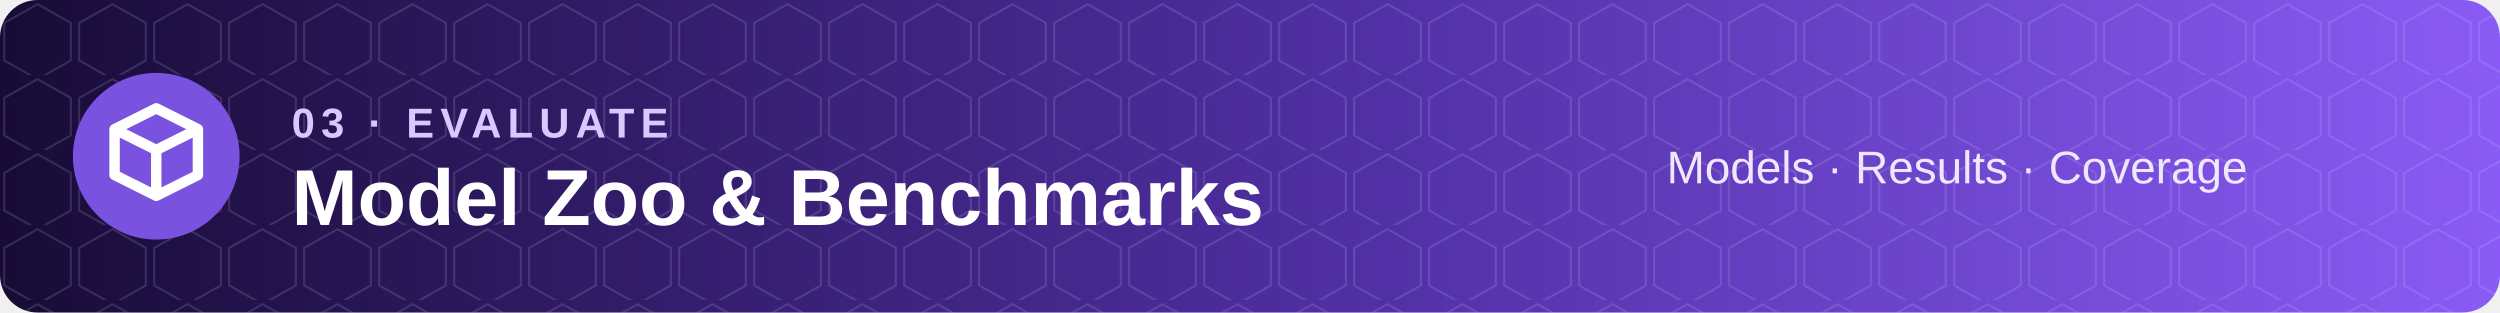
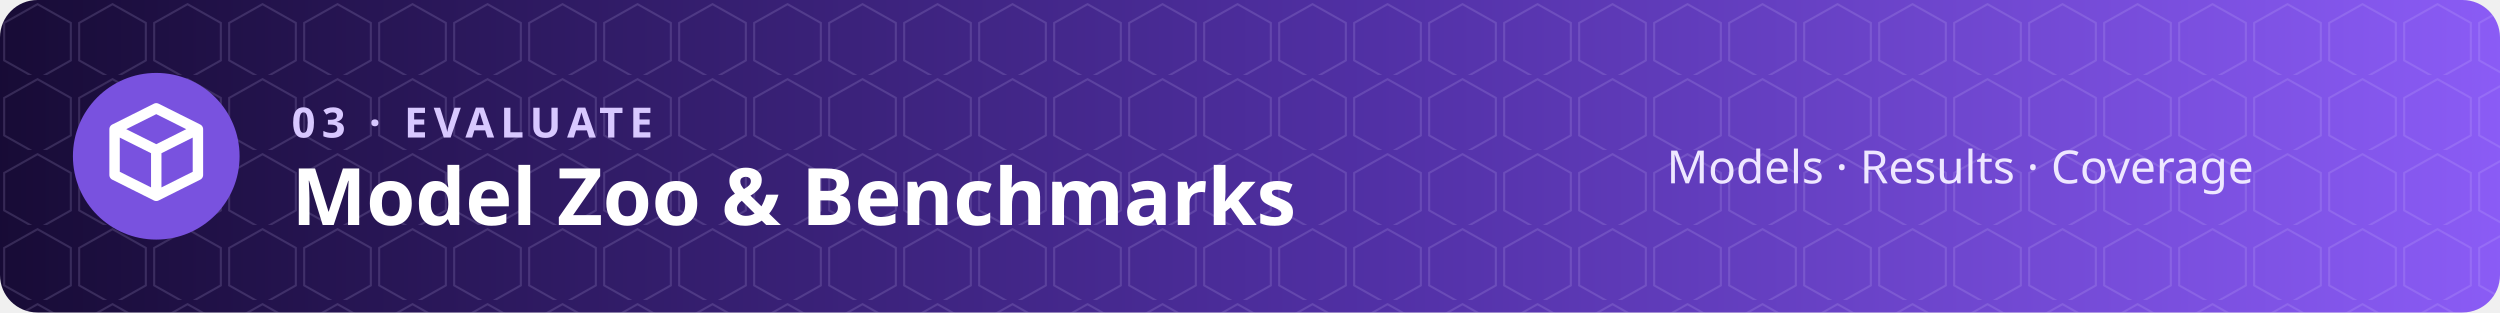
<svg xmlns="http://www.w3.org/2000/svg" width="1200" height="150" viewBox="0 0 1200 150" role="img" aria-labelledby="title desc">
  <defs>
    <linearGradient id="g" x1="0" x2="1">
      <stop stop-color="#170b35" />
      <stop offset=".55" stop-color="#5130a5" />
      <stop offset="1" stop-color="#8b5cf6" />
    </linearGradient>
    <pattern id="p" width="36" height="36" patternUnits="userSpaceOnUse">
      <path d="M18 2l16 9v18l-16 9-16-9V11z" fill="none" stroke="#d8c8ff" stroke-opacity=".16" />
    </pattern>
  </defs>
  <rect width="1200" height="150" rx="18" fill="url(#g)" />
  <rect width="1200" height="150" rx="18" fill="url(#p)" />
  <circle cx="75" cy="75" r="40" fill="#7952df" />
  <path d="M55 62l20-10 20 10-20 10zM55 62v22l20 10 20-10V62M75 72v22" fill="none" stroke="#fff" stroke-width="5" stroke-linejoin="round" />
-   <text x="140" y="66" fill="#d8c8ff" font-family="Arial, sans-serif" font-size="20" font-weight="700" letter-spacing="3">03 · EVALUATE</text>
-   <text x="140" y="108" fill="#fff" font-family="Arial, sans-serif" font-size="38" font-weight="700">Model Zoo &amp; Benchmarks</text>
-   <text x="800" y="88" fill="#eee7ff" font-family="Arial, sans-serif" font-size="22">Models · Results · Coverage</text>
+   <text x="140" y="66" fill="#d8c8ff" font-family="Noto Sans, Arial, sans-serif" font-size="20" font-weight="700" letter-spacing="3">03 · EVALUATE</text>
+   <text x="140" y="108" fill="#fff" font-family="Noto Sans, Arial, sans-serif" font-size="38" font-weight="700">Model Zoo &amp; Benchmarks</text>
+   <text x="800" y="88" fill="#eee7ff" font-family="Noto Sans, Arial, sans-serif" font-size="22">Models · Results · Coverage</text>
</svg>
